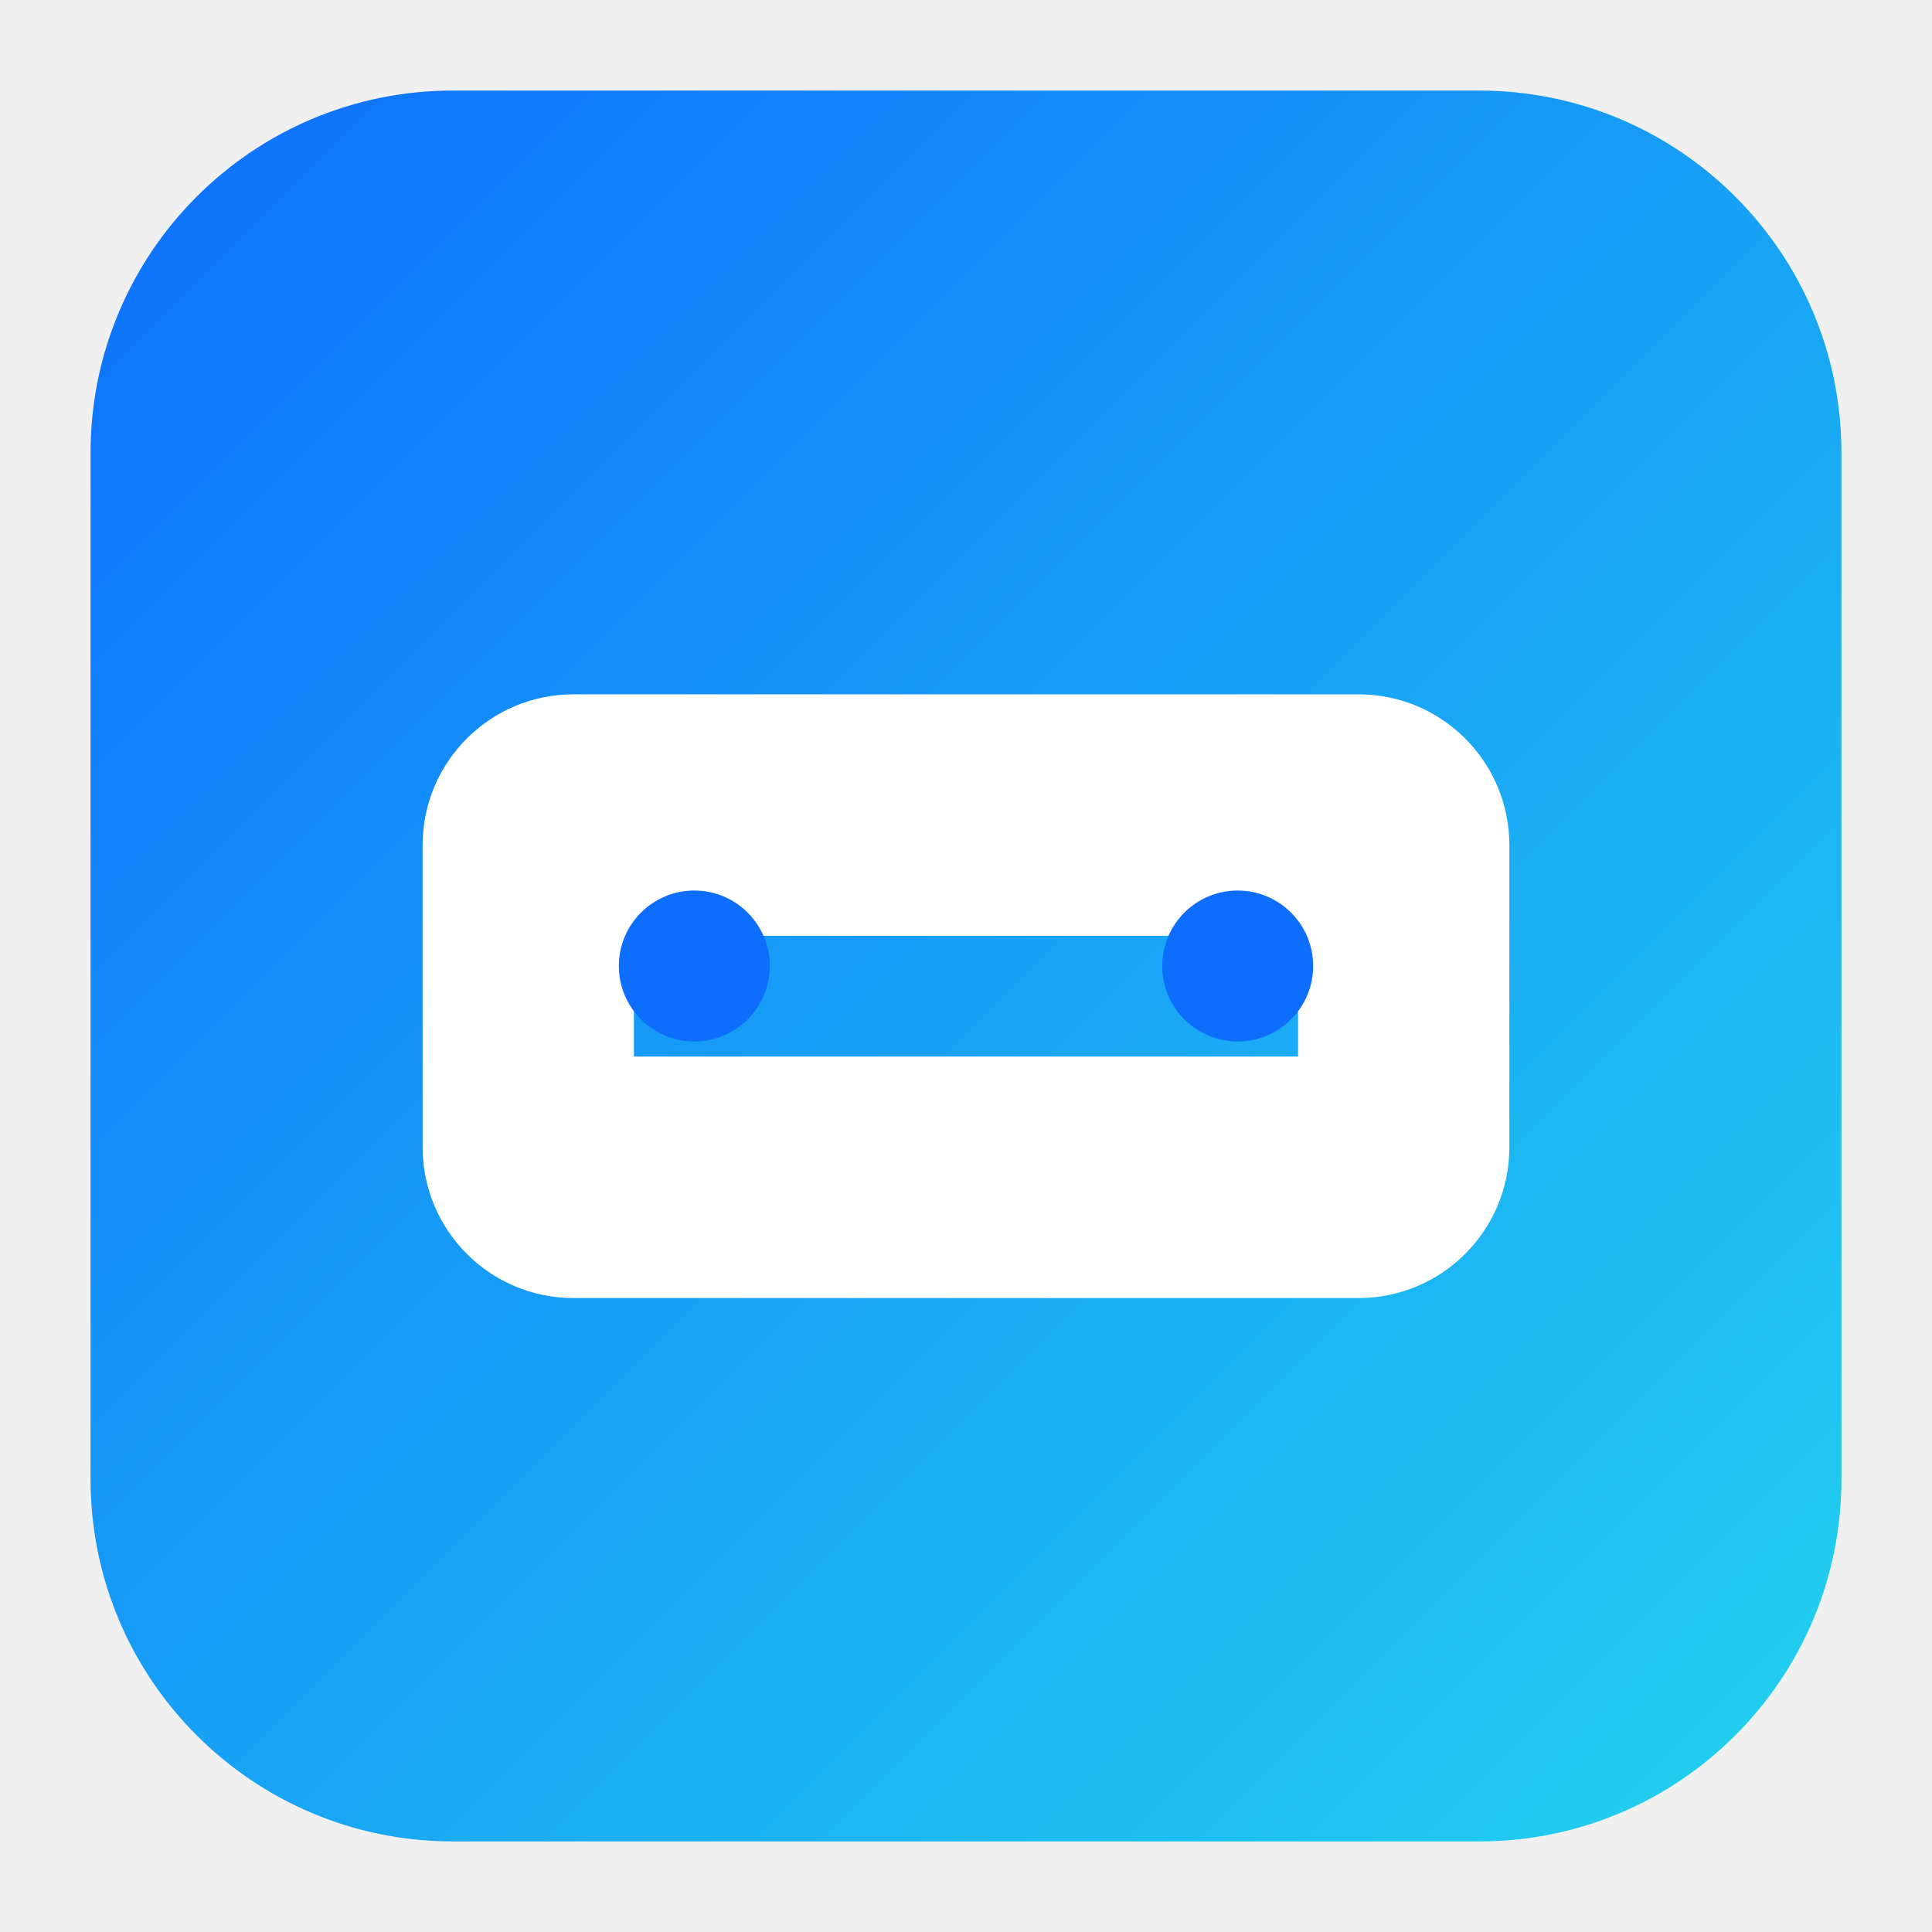
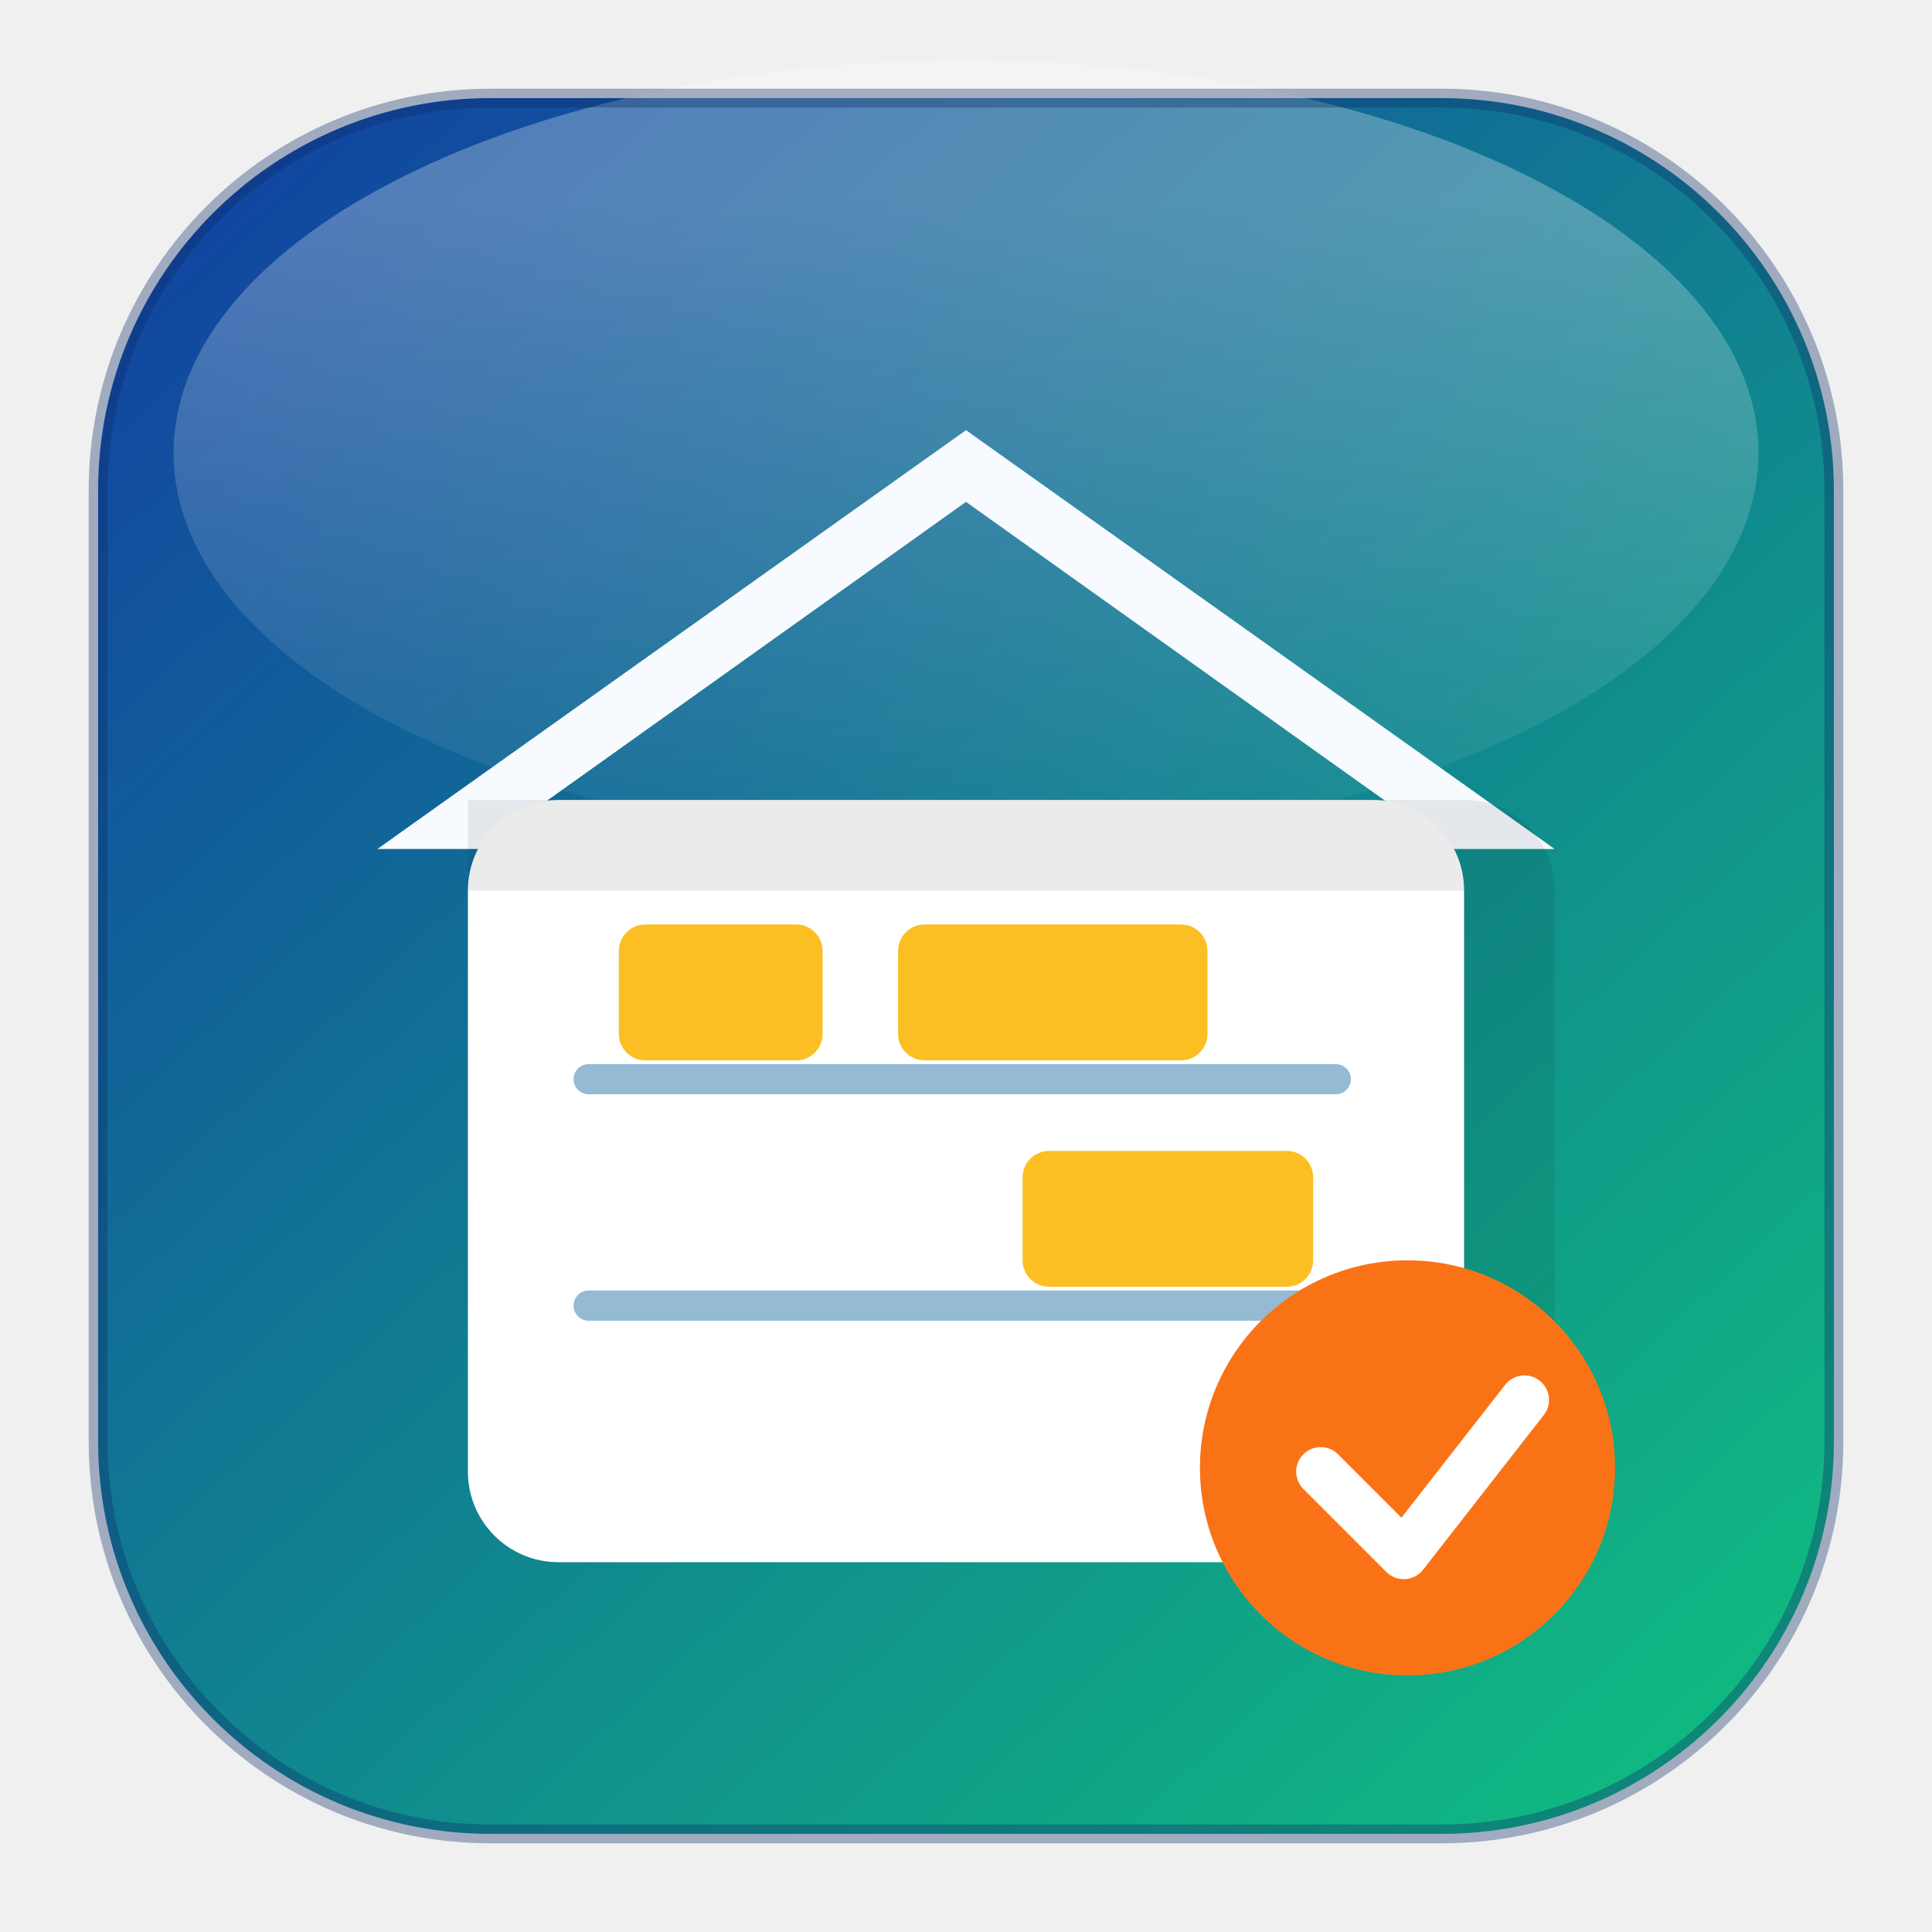
<svg xmlns="http://www.w3.org/2000/svg" viewBox="0 0 512 512">
  <defs>
-     <linearGradient id="g" x1="0" y1="0" x2="1" y2="1">
-       <stop offset="0%" stop-color="#0d6efd" />
-       <stop offset="100%" stop-color="#22d3ee" />
+     <linearGradient id="bg" x1="64" y1="48" x2="448" y2="464" gradientUnits="userSpaceOnUse">
+       <stop offset="0" stop-color="#1146a0" />
+       <stop offset="1" stop-color="#10b981" />
+     </linearGradient>
+     <linearGradient id="shine" x1="256" y1="52" x2="256" y2="246" gradientUnits="userSpaceOnUse">
+       <stop offset="0" stop-color="#ffffff" stop-opacity=".28" />
+       <stop offset="1" stop-color="#ffffff" stop-opacity="0" />
    </linearGradient>
  </defs>
-   <rect x="24" y="24" width="464" height="464" rx="96" fill="url(#g)" />
-   <path d="M152 184h208c22.1 0 40 17.9 40 40v80c0 22.1-17.9 40-40 40H152c-22.1 0-40-17.9-40-40v-80c0-22.1 17.9-40 40-40zm16 64v32h176v-32H168z" fill="#ffffff" />
-   <circle cx="184" cy="256" r="20" fill="#0d6efd" />
-   <circle cx="328" cy="256" r="20" fill="#0d6efd" />
+   <rect x="26" y="26" width="460" height="460" rx="104" fill="url(#bg)" />
+   <ellipse cx="256" cy="120" rx="210" ry="104" fill="url(#shine)" />
+   <path d="M100 225 256 114l156 111-27 0-129-92-129 92z" fill="#f7fbff" />
+   <rect x="124" y="212" width="264" height="202" rx="24" fill="#ffffff" />
+   <path d="M124 212h264a24 24 0 0 1 24 24v178h-24V236H124z" fill="#000" opacity=".08" />
+   <rect x="152" y="282" width="206" height="8" rx="4" fill="#14659d" opacity=".45" />
+   <rect x="152" y="342" width="206" height="8" rx="4" fill="#14659d" opacity=".45" />
+   <rect x="164" y="245" width="54" height="36" rx="7" fill="#fbbf24" />
+   <rect x="238" y="245" width="82" height="36" rx="7" fill="#fbbf24" />
+   <rect x="271" y="305" width="77" height="36" rx="7" fill="#fbbf24" />
+   <circle cx="373" cy="389" r="55" fill="#f97316" />
+   <path d="m350 390 22 22 32-41" fill="none" stroke="#fff" stroke-linecap="round" stroke-linejoin="round" stroke-width="13" />
+   <rect x="26" y="26" width="460" height="460" rx="104" fill="none" stroke="#0c2d68" stroke-opacity=".35" stroke-width="5" />
</svg>
